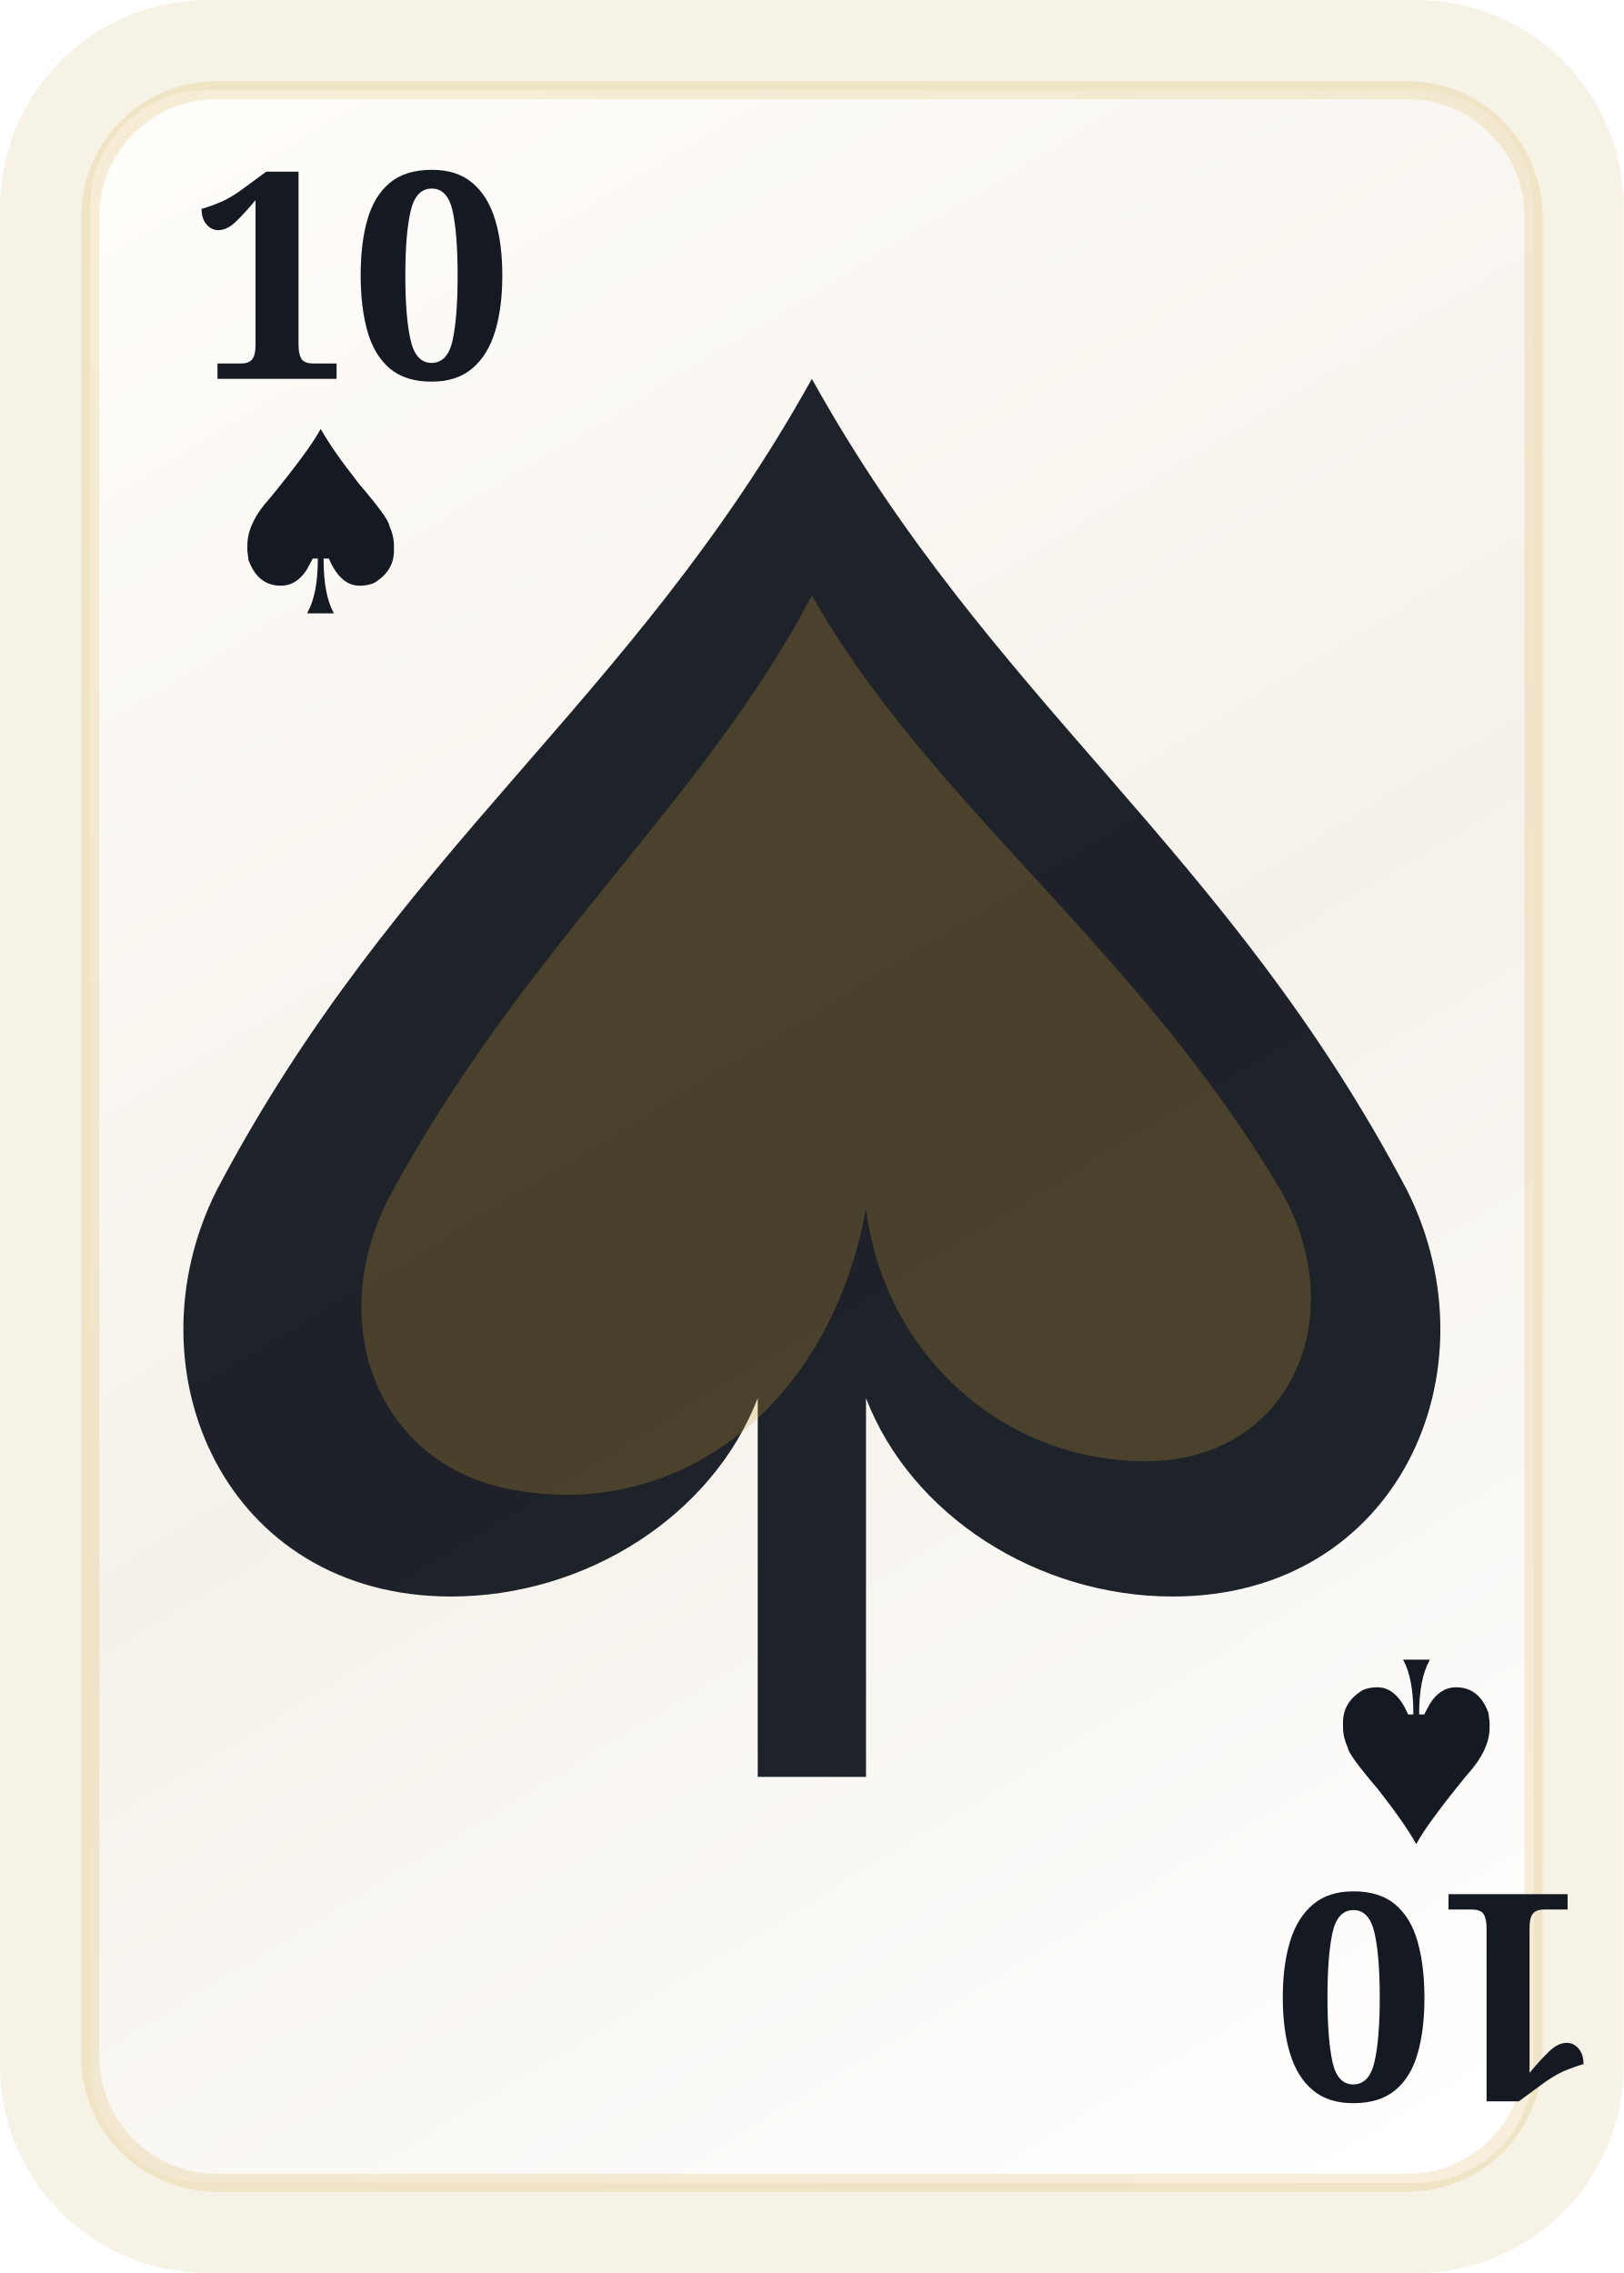
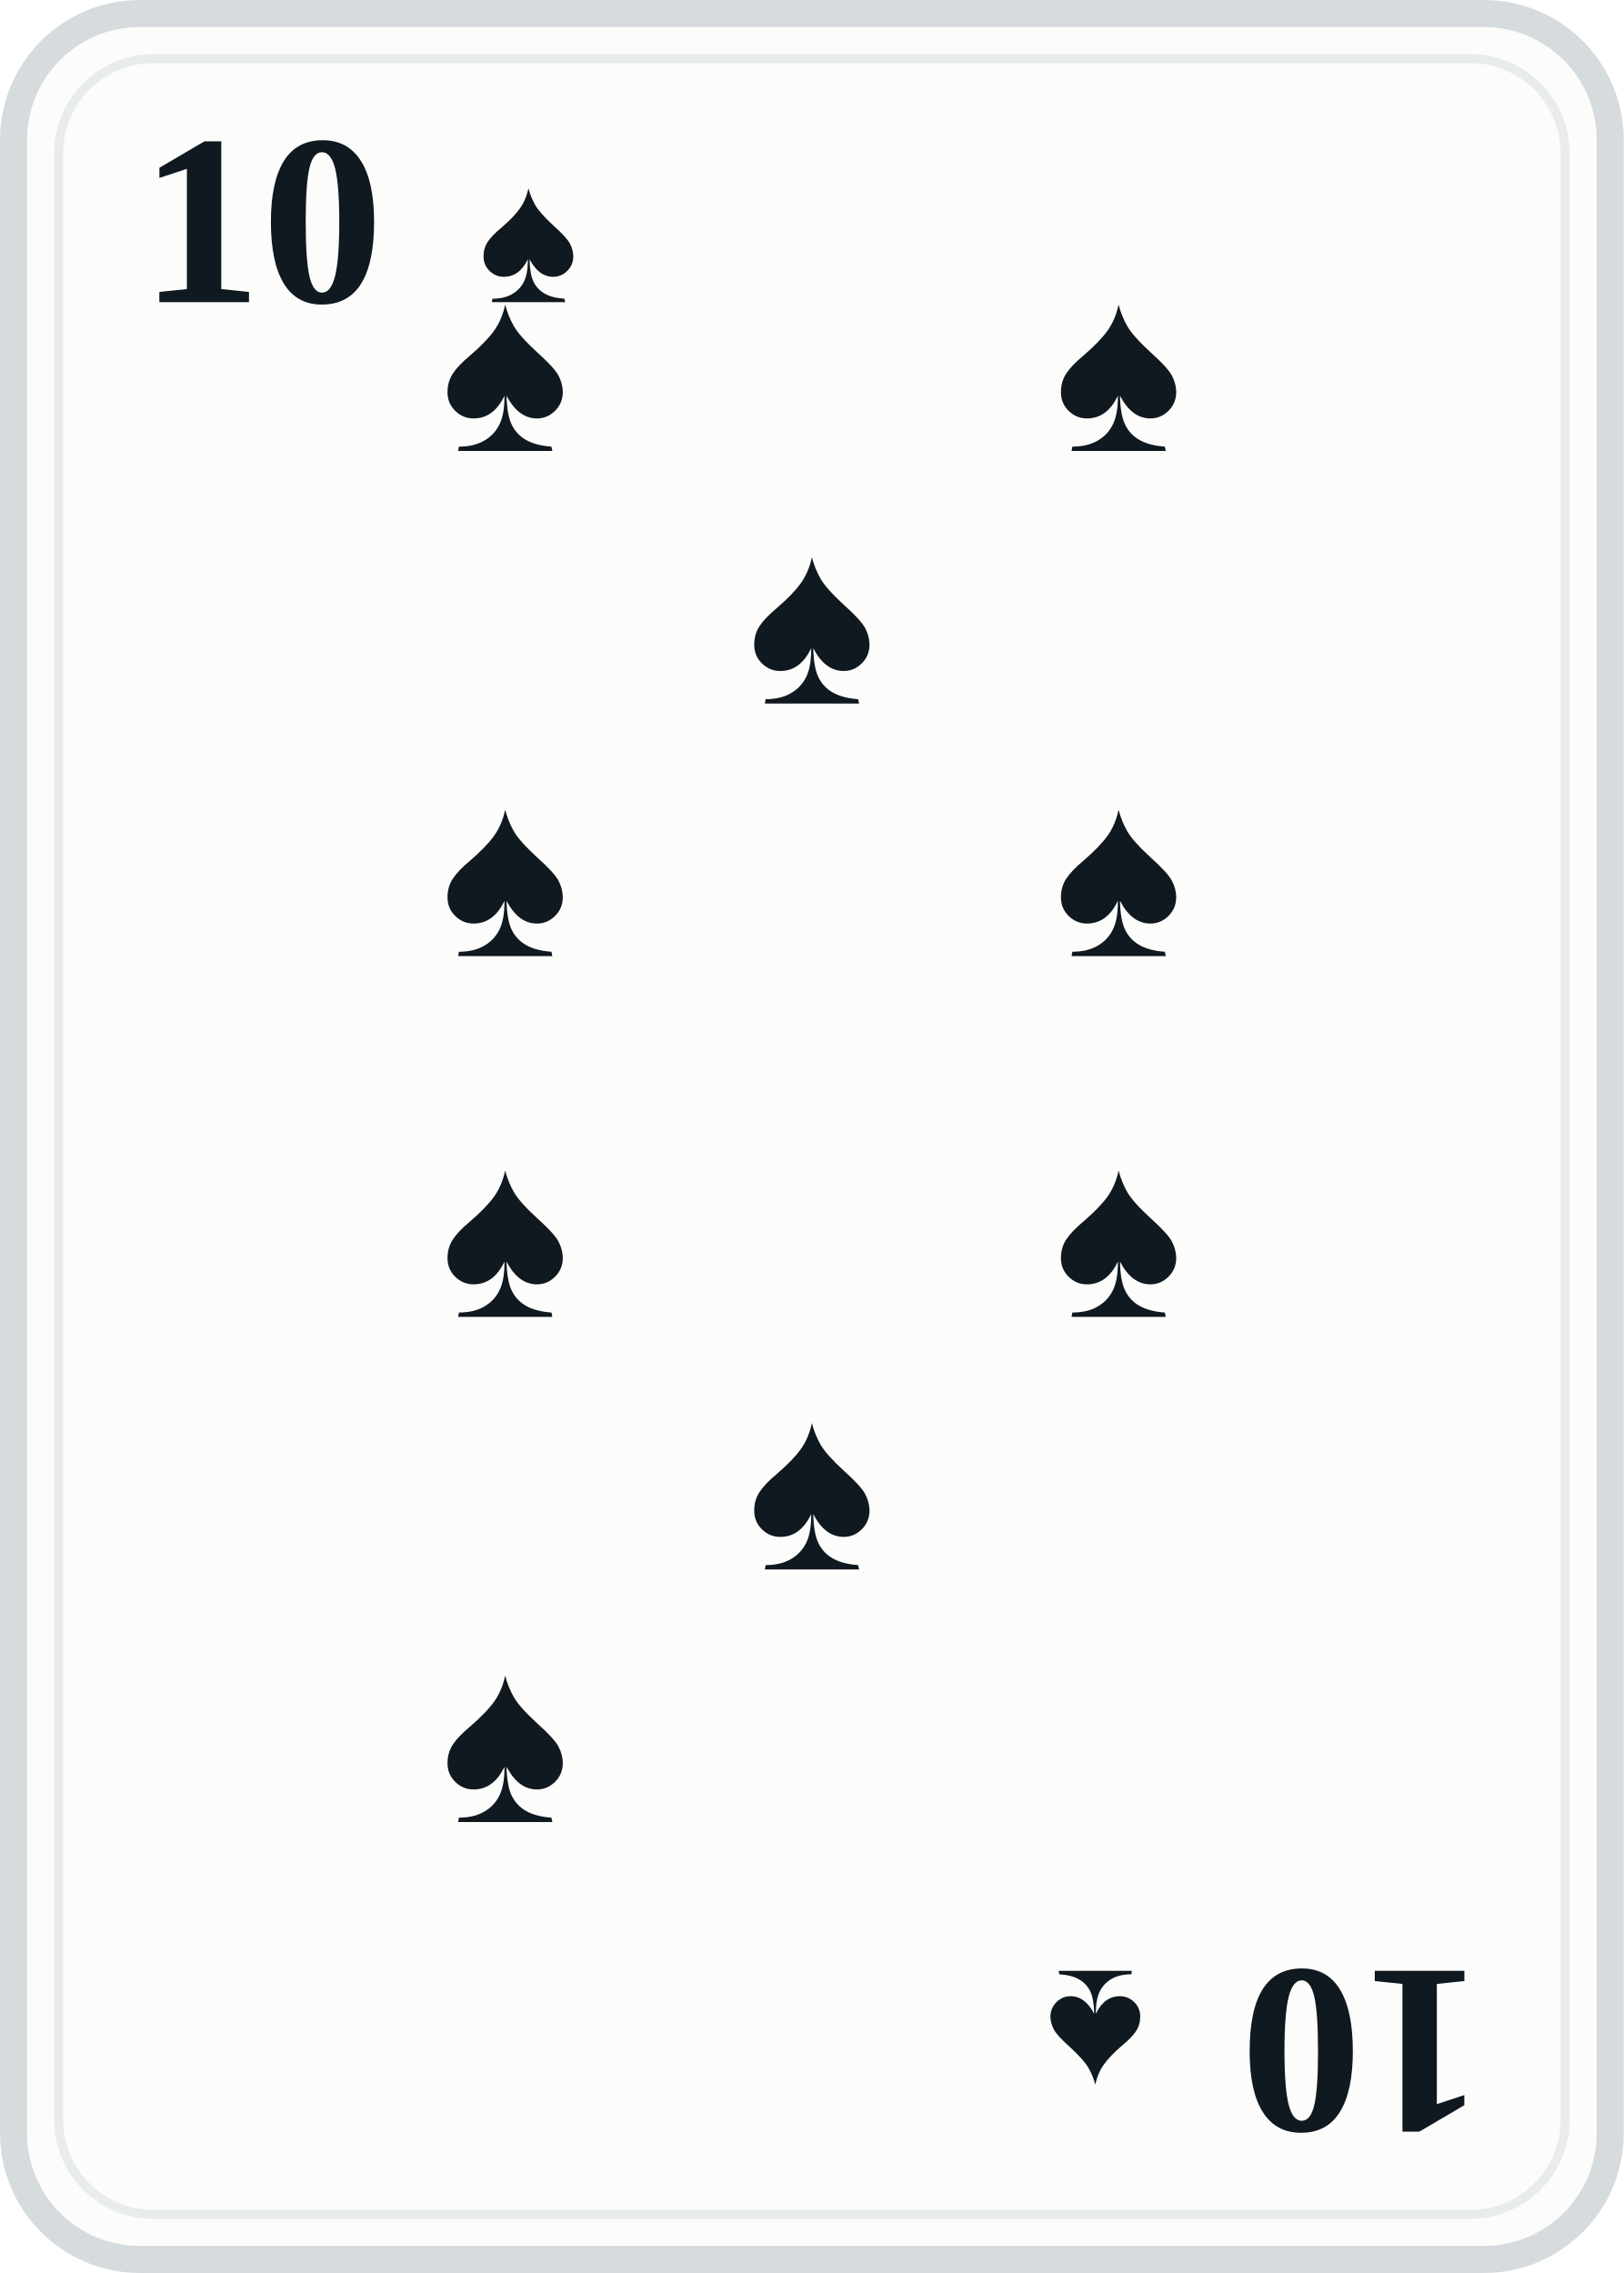
- <svg xmlns="http://www.w3.org/2000/svg" width="180" height="252" viewBox="0 0 180 252" fill="none">
-   <rect x="5" y="5" width="170" height="242" rx="18" fill="url(#paper)" stroke="#f7f2e6" stroke-width="10" />
-   <rect x="10" y="10" width="160" height="232" rx="14" stroke="#d6a83c" stroke-opacity="0.18" stroke-width="2" />
-   <path d="M24 132C44 94 70 78 90 42C110 78 136 94 156 132C166 152 155 177 130 177C115 177 101 168 96 155V197H84V155C79 168 65 177 50 177C25 177 14 152 24 132Z" fill="#151922" fill-opacity="0.96" />
-   <path d="M90 66C103 89 126 105 142 132C150 146 143 162 127 162C111 162 98 150 96 134C92 156 75 169 56 165C42 162 36 147 43 133C58 105 78 89 90 66Z" fill="#d6a83c" fill-opacity="0.24" />
-   <text x="21" y="42" fill="#151922" font-family="Georgia, serif" font-size="32" font-weight="800">10</text>
-   <text x="23" y="68" fill="#151922" font-family="Georgia, serif" font-size="28" font-weight="800">♠</text>
-   <text x="159" y="210" fill="#151922" font-family="Georgia, serif" font-size="32" font-weight="800" text-anchor="middle" transform="rotate(180 159 210)">10</text>
-   <text x="157" y="184" fill="#151922" font-family="Georgia, serif" font-size="28" font-weight="800" text-anchor="middle" transform="rotate(180 157 184)">♠</text>
-   <defs>
-     <linearGradient id="paper" x1="22" y1="14" x2="158" y2="238" gradientUnits="userSpaceOnUse">
-       <stop stop-color="#fffdfa" />
-       <stop offset="0.52" stop-color="#f5f1ea" />
-       <stop offset="1" stop-color="#ffffff" />
-     </linearGradient>
-   </defs>
+ <svg xmlns="http://www.w3.org/2000/svg" width="360" height="504" viewBox="0 0 360 504" fill="none">
+   <rect x="3" y="3" width="354" height="498" rx="28" fill="#FCFCFB" stroke="#D6DBDE" stroke-width="6" />
+   <rect x="13" y="13" width="334" height="478" rx="21" stroke="#E9ECEC" stroke-width="2" />
+   <g fill="#101820" font-family="Georgia, 'Times New Roman', serif">
+     <text x="31" y="67" font-size="54" font-weight="700">10</text>
+     <text x="106" y="67" font-size="42" font-weight="700">♠</text>
+     <text x="112" y="100" text-anchor="middle" class="pip">♠</text>
+     <text x="248" y="100" text-anchor="middle" class="pip">♠</text>
+     <text x="180" y="156" text-anchor="middle" class="pip">♠</text>
+     <text x="112" y="212" text-anchor="middle" class="pip">♠</text>
+     <text x="248" y="212" text-anchor="middle" class="pip">♠</text>
+     <text x="112" y="292" text-anchor="middle" class="pip">♠</text>
+     <text x="248" y="292" text-anchor="middle" class="pip">♠</text>
+     <text x="180" y="348" text-anchor="middle" class="pip">♠</text>
+     <text x="112" y="404" text-anchor="middle" class="pip">♠</text>
+   </g>
+   <g transform="rotate(180 180 252)" fill="#101820" font-family="Georgia, 'Times New Roman', serif">
+     <text x="31" y="67" font-size="54" font-weight="700">10</text>
+     <text x="106" y="67" font-size="42" font-weight="700">♠</text>
+   </g>
+   <style>.pip{font-size:54px;font-weight:700}.face-suit{font-size:142px;font-weight:700}</style>
</svg>
